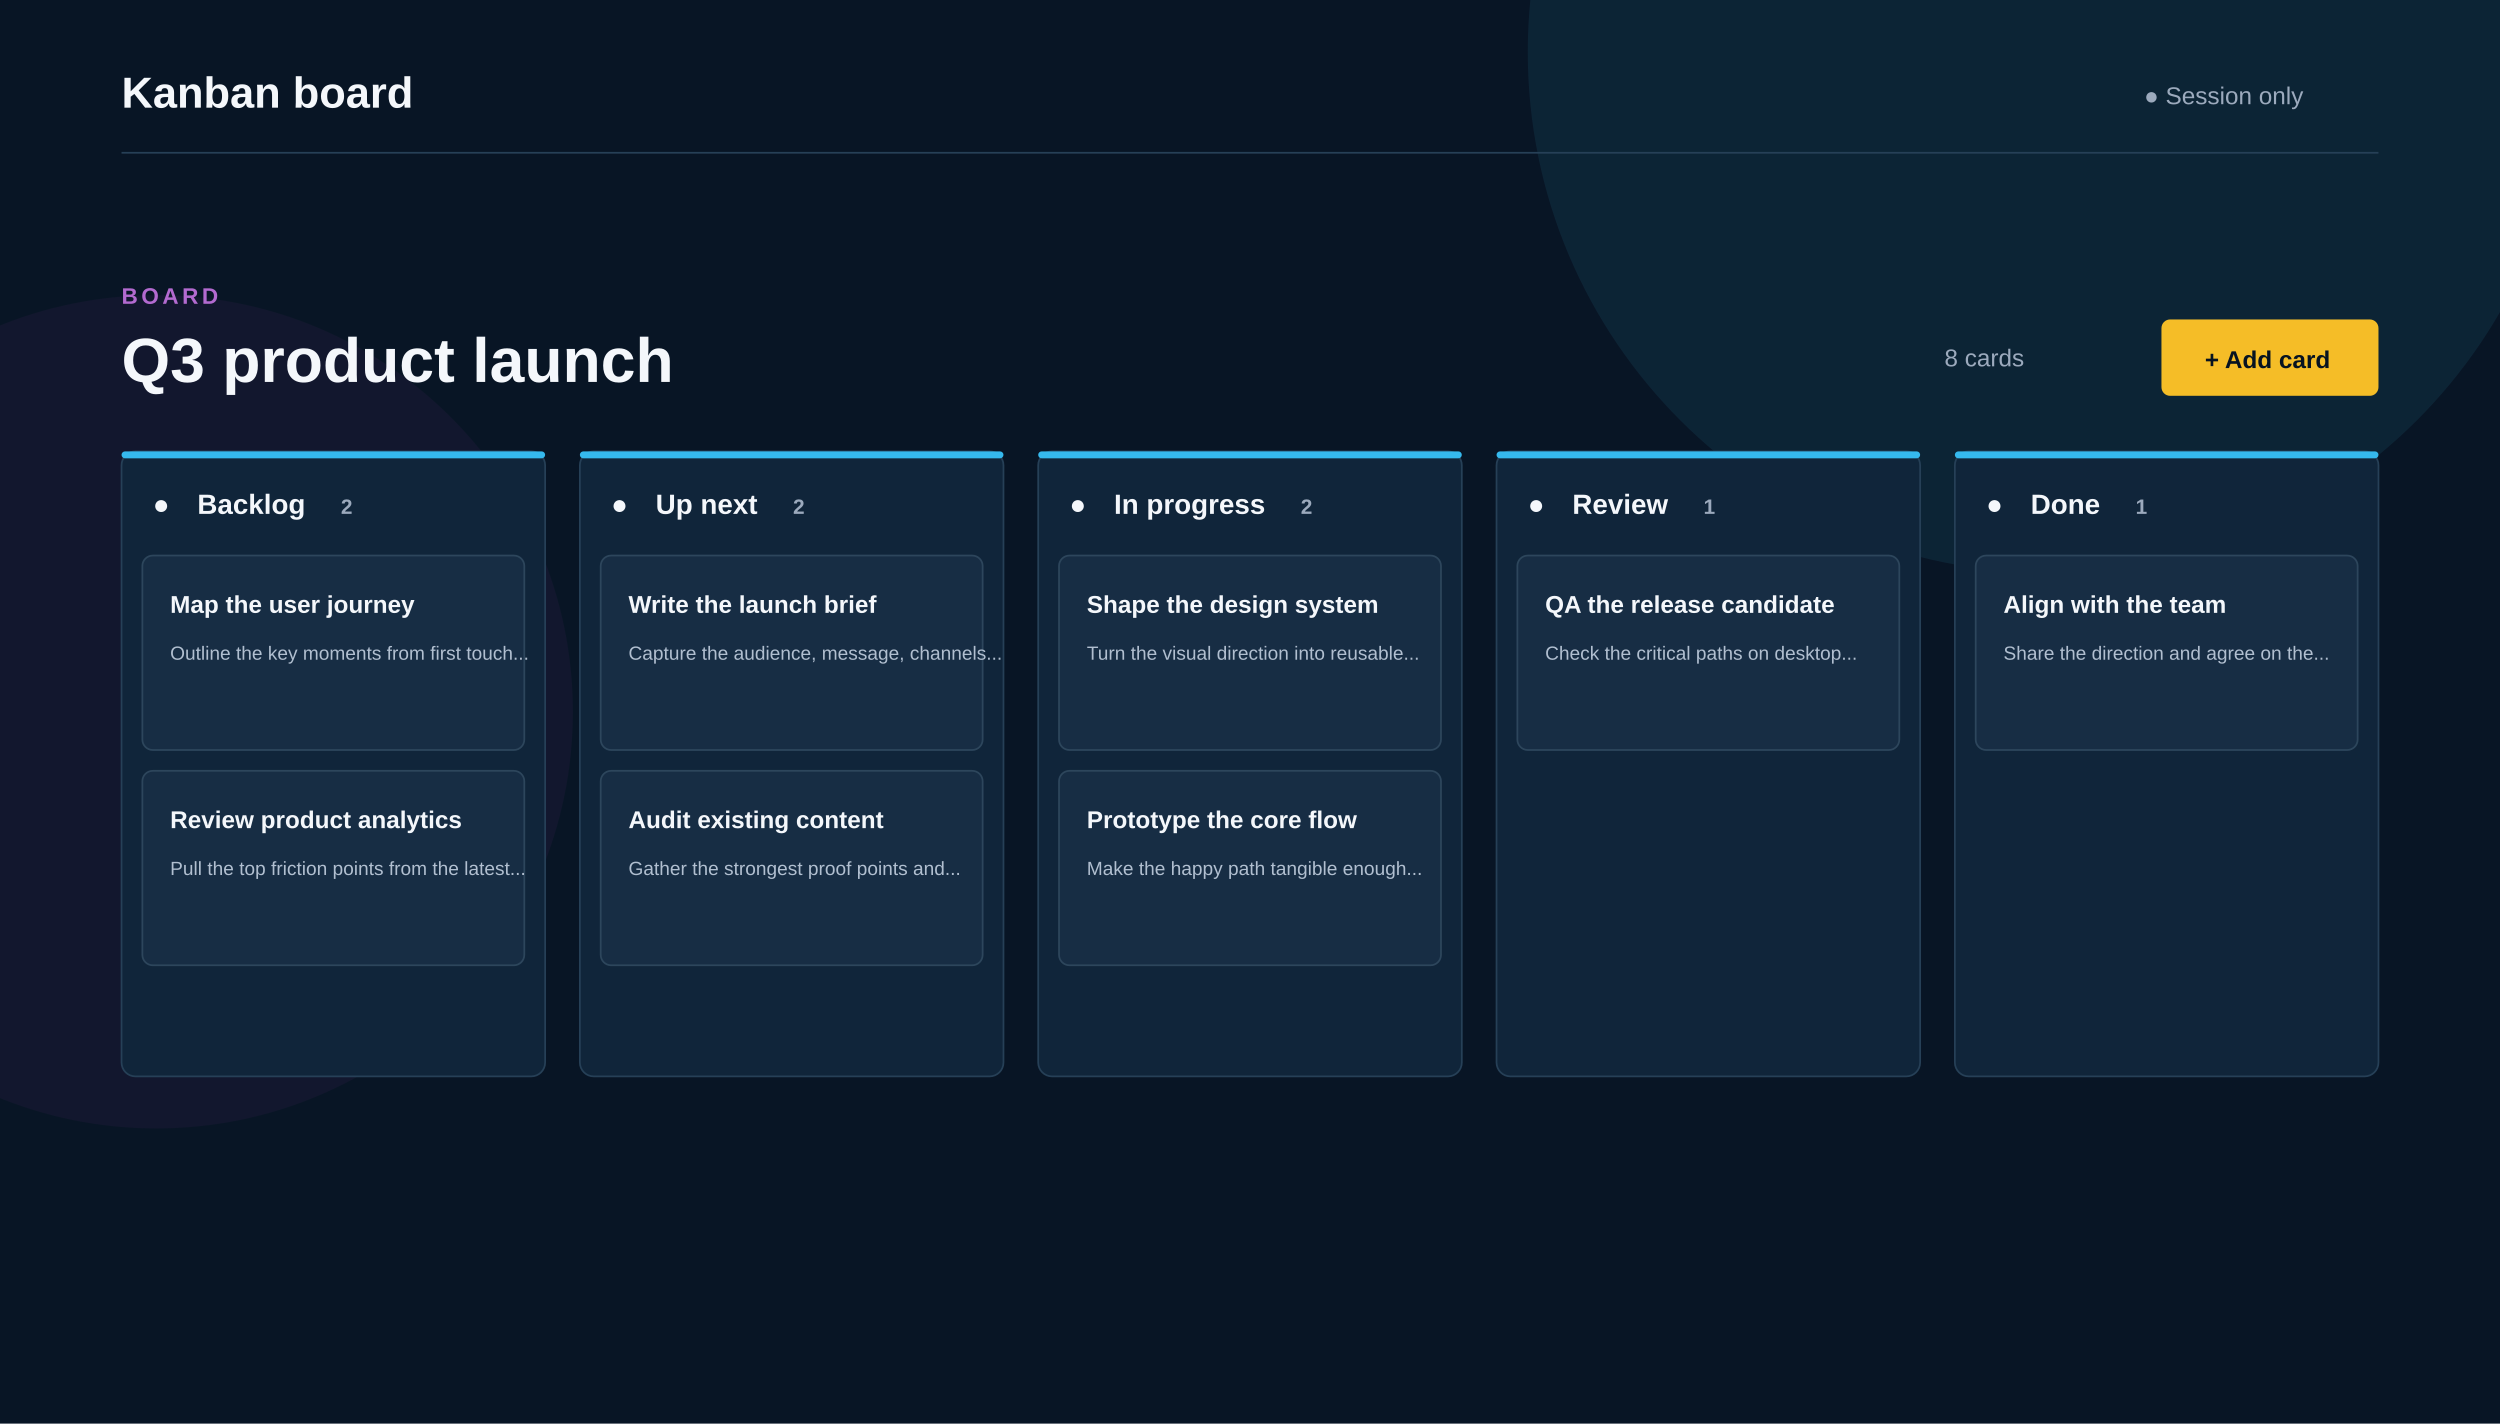
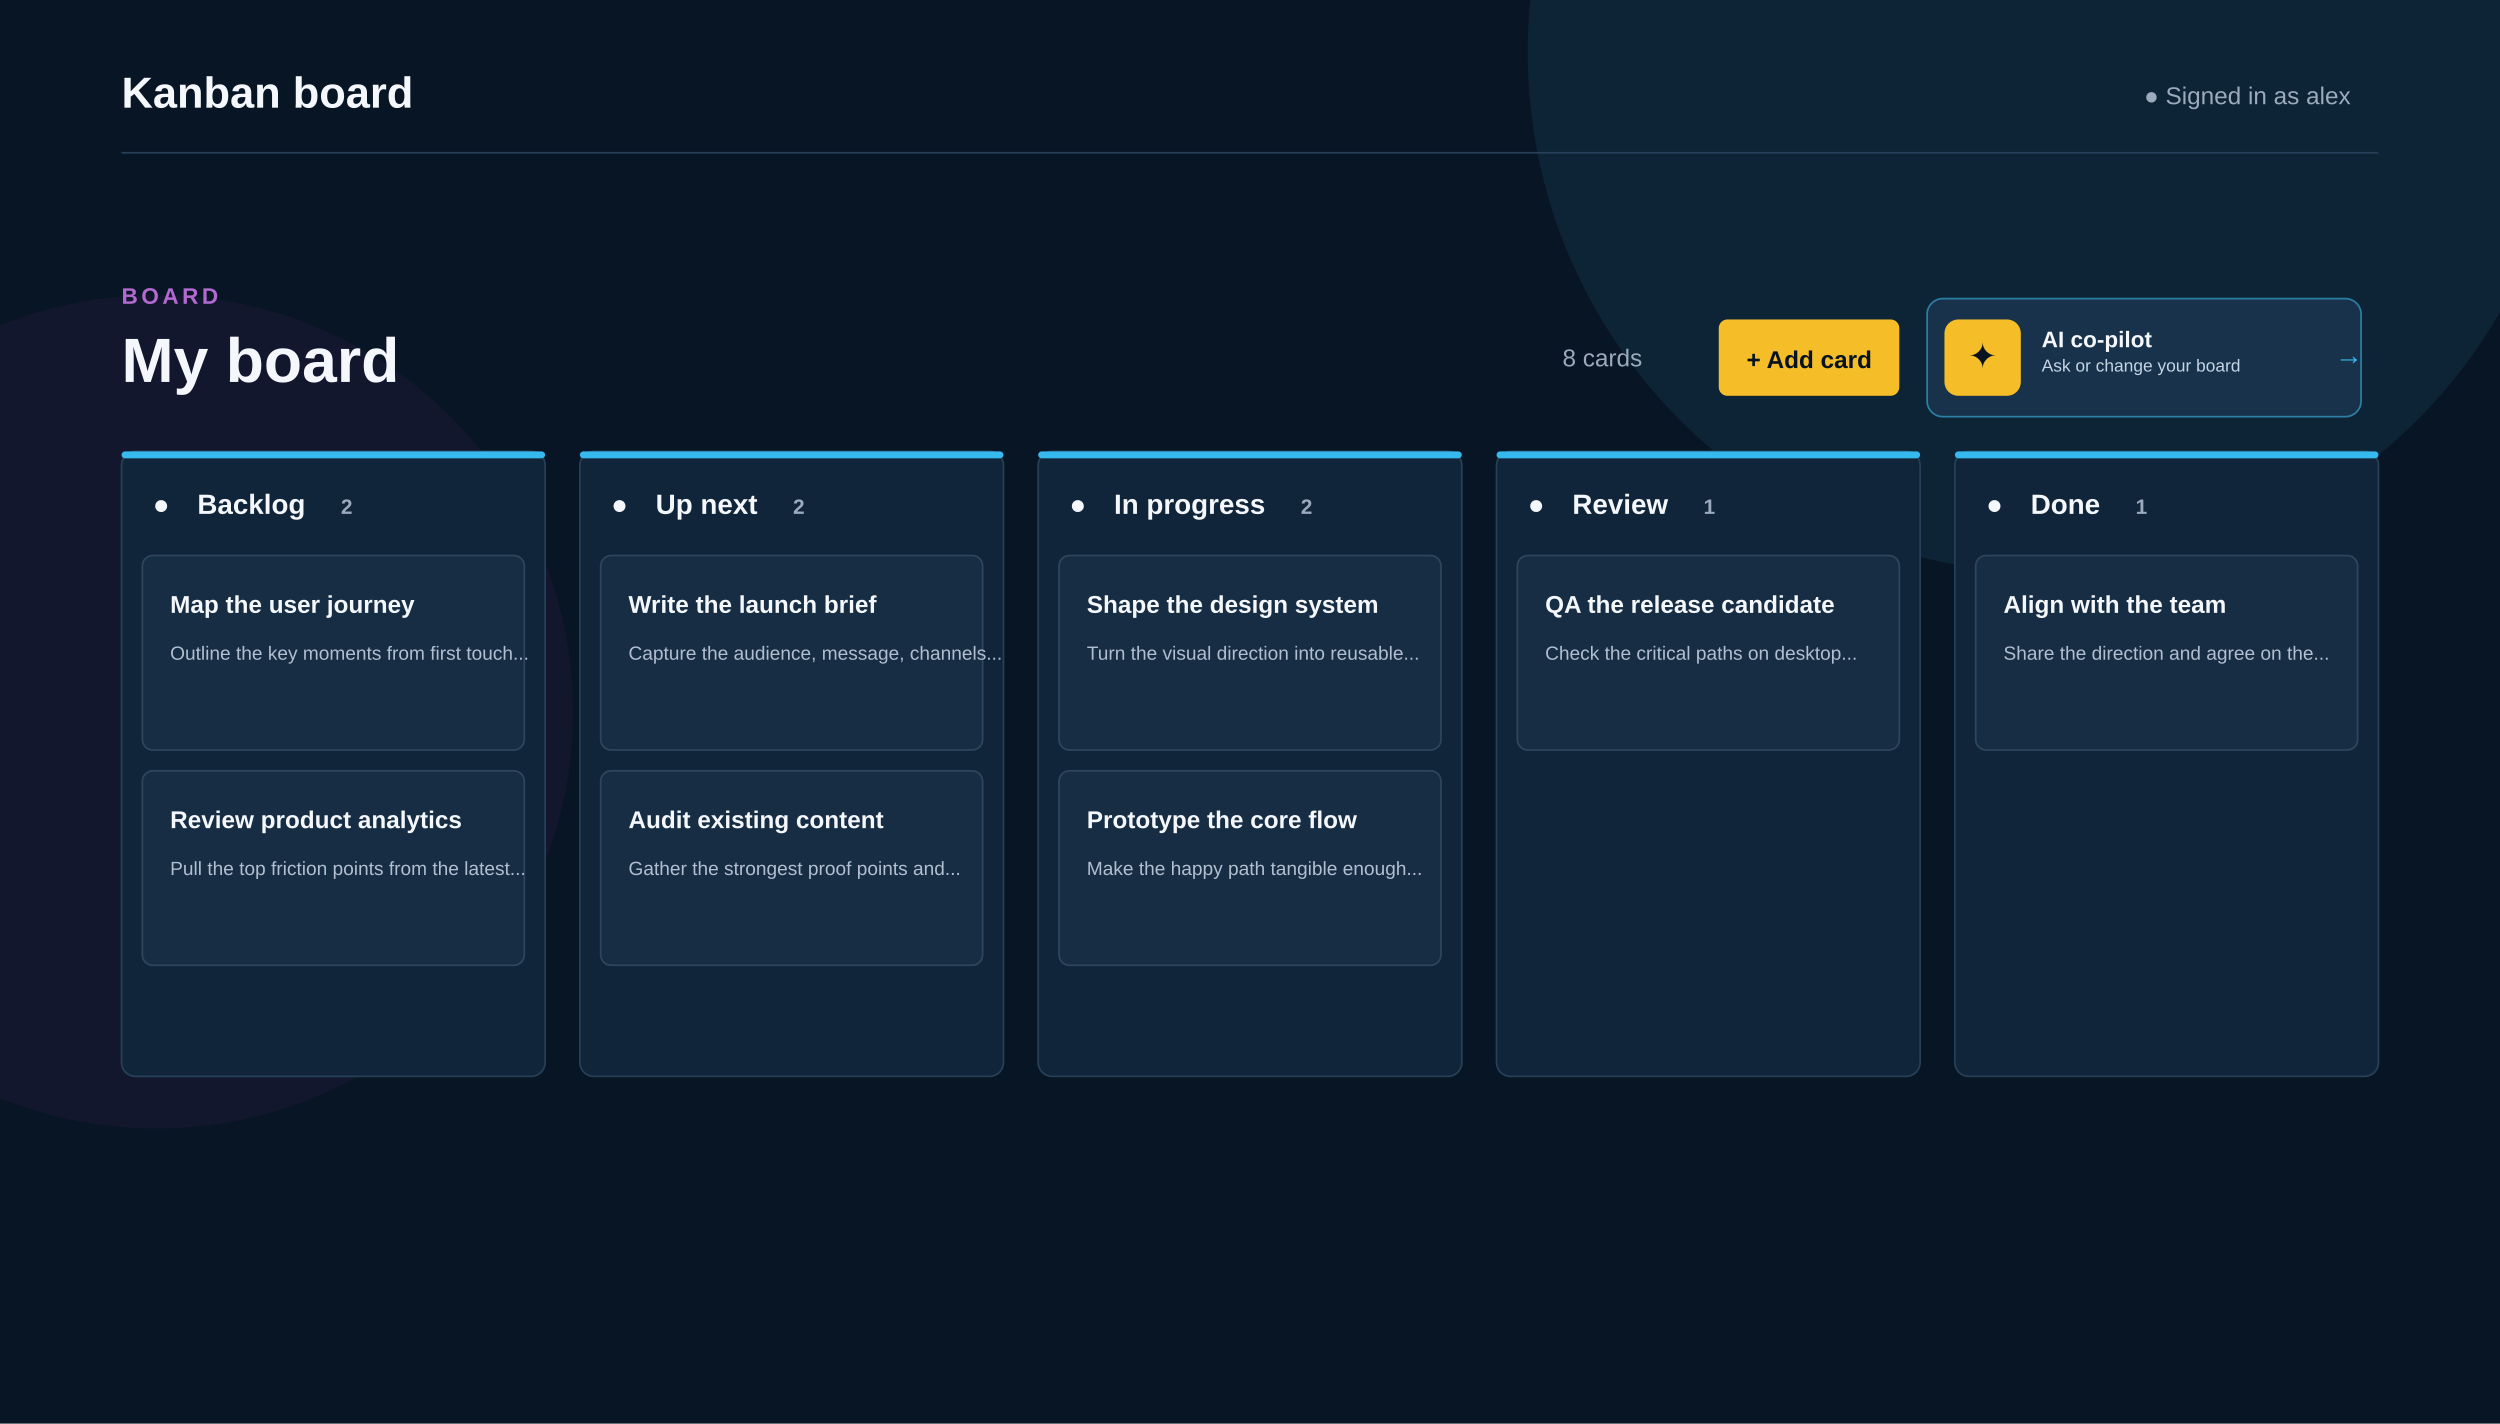
<svg xmlns="http://www.w3.org/2000/svg" width="1440" height="820" viewBox="0 0 1440 820" role="img" aria-labelledby="title desc">
  <rect width="1440" height="820" fill="#081525" />
  <circle cx="1180" cy="30" r="300" fill="#12364a" opacity=".45" />
  <circle cx="90" cy="410" r="240" fill="#2a1d43" opacity=".28" />
  <g font-family="Arial, sans-serif" fill="#f4f7fb">
    <text x="70" y="62" font-size="25" font-weight="700">Kanban board</text>
-     <text x="1235" y="60" font-size="14" fill="#9caabd">● Session only</text>
+     <text x="1235" y="60" font-size="14" fill="#9caabd">● Signed in as alex</text>
    <line x1="70" y1="88" x2="1370" y2="88" stroke="#264057" />
    <text x="70" y="175" font-size="13" fill="#b36ad0" font-weight="700" letter-spacing="2">BOARD</text>
-     <text x="70" y="220" font-size="36" font-weight="700">Q3 product launch</text>
-     <text x="1120" y="211" font-size="14" fill="#9caabd">8 cards</text>
-     <rect x="1245" y="184" width="125" height="44" rx="5" fill="#f5bd27" />
-     <text x="1270" y="212" font-size="14" fill="#071321" font-weight="700">+ Add card</text>
+     <text x="70" y="220" font-size="36" font-weight="700">My board</text>
+     <text x="900" y="211" font-size="14" fill="#9caabd">8 cards</text>
+     <rect x="990" y="184" width="104" height="44" rx="5" fill="#f5bd27" />
+     <text x="1006" y="212" font-size="14" fill="#071321" font-weight="700">+ Add card</text>
+     <rect x="1110" y="172" width="250" height="68" rx="9" fill="#17324a" stroke="#3fb6e6" stroke-opacity=".6" />
+     <rect x="1120" y="184" width="44" height="44" rx="8" fill="#f5bd27" />
+     <text x="1142" y="212" font-size="20" text-anchor="middle" fill="#071321">✦</text>
+     <text x="1176" y="200" font-size="13" font-weight="700">AI co-pilot</text>
+     <text x="1176" y="214" font-size="10" fill="#c5d5e6">Ask or change your board</text>
+     <text x="1345" y="210" font-size="16" fill="#35b9ee">→</text>
  </g>
  <g transform="translate(70 260)">
    <g font-family="Arial, sans-serif">
      <g fill="#10253a" stroke="#264057">
        <rect width="244" height="360" rx="8" />
        <rect x="264" width="244" height="360" rx="8" />
        <rect x="528" width="244" height="360" rx="8" />
        <rect x="792" width="244" height="360" rx="8" />
        <rect x="1056" width="244" height="360" rx="8" />
      </g>
      <g fill="#35b9ee">
        <rect width="244" height="4" rx="2" />
        <rect x="264" width="244" height="4" rx="2" />
        <rect x="528" width="244" height="4" rx="2" />
        <rect x="792" width="244" height="4" rx="2" />
        <rect x="1056" width="244" height="4" rx="2" />
      </g>
      <g fill="#f4f7fb" font-size="16" font-weight="700">
        <text x="18" y="36">●　Backlog　 <tspan fill="#9caabd" font-size="12">2</tspan>
        </text>
        <text x="282" y="36">●　Up next　 <tspan fill="#9caabd" font-size="12">2</tspan>
        </text>
        <text x="546" y="36">●　In progress　 <tspan fill="#9caabd" font-size="12">2</tspan>
        </text>
        <text x="810" y="36">●　Review　 <tspan fill="#9caabd" font-size="12">1</tspan>
        </text>
        <text x="1074" y="36">●　Done　 <tspan fill="#9caabd" font-size="12">1</tspan>
        </text>
      </g>
      <g fill="#172d44" stroke="#2d465c">
        <rect x="12" y="60" width="220" height="112" rx="6" />
        <rect x="12" y="184" width="220" height="112" rx="6" />
        <rect x="276" y="60" width="220" height="112" rx="6" />
        <rect x="276" y="184" width="220" height="112" rx="6" />
        <rect x="540" y="60" width="220" height="112" rx="6" />
        <rect x="540" y="184" width="220" height="112" rx="6" />
        <rect x="804" y="60" width="220" height="112" rx="6" />
        <rect x="1068" y="60" width="220" height="112" rx="6" />
      </g>
      <g fill="#f4f7fb" font-size="14" font-weight="700">
        <text x="28" y="93">Map the user journey</text>
        <text x="28" y="217">Review product analytics</text>
        <text x="292" y="93">Write the launch brief</text>
        <text x="292" y="217">Audit existing content</text>
        <text x="556" y="93">Shape the design system</text>
        <text x="556" y="217">Prototype the core flow</text>
        <text x="820" y="93">QA the release candidate</text>
        <text x="1084" y="93">Align with the team</text>
      </g>
      <g fill="#b1bfd0" font-size="11">
        <text x="28" y="120">Outline the key moments from first touch...</text>
        <text x="28" y="244">Pull the top friction points from the latest...</text>
        <text x="292" y="120">Capture the audience, message, channels...</text>
        <text x="292" y="244">Gather the strongest proof points and...</text>
        <text x="556" y="120">Turn the visual direction into reusable...</text>
        <text x="556" y="244">Make the happy path tangible enough...</text>
        <text x="820" y="120">Check the critical paths on desktop...</text>
        <text x="1084" y="120">Share the direction and agree on the...</text>
      </g>
    </g>
  </g>
</svg>
